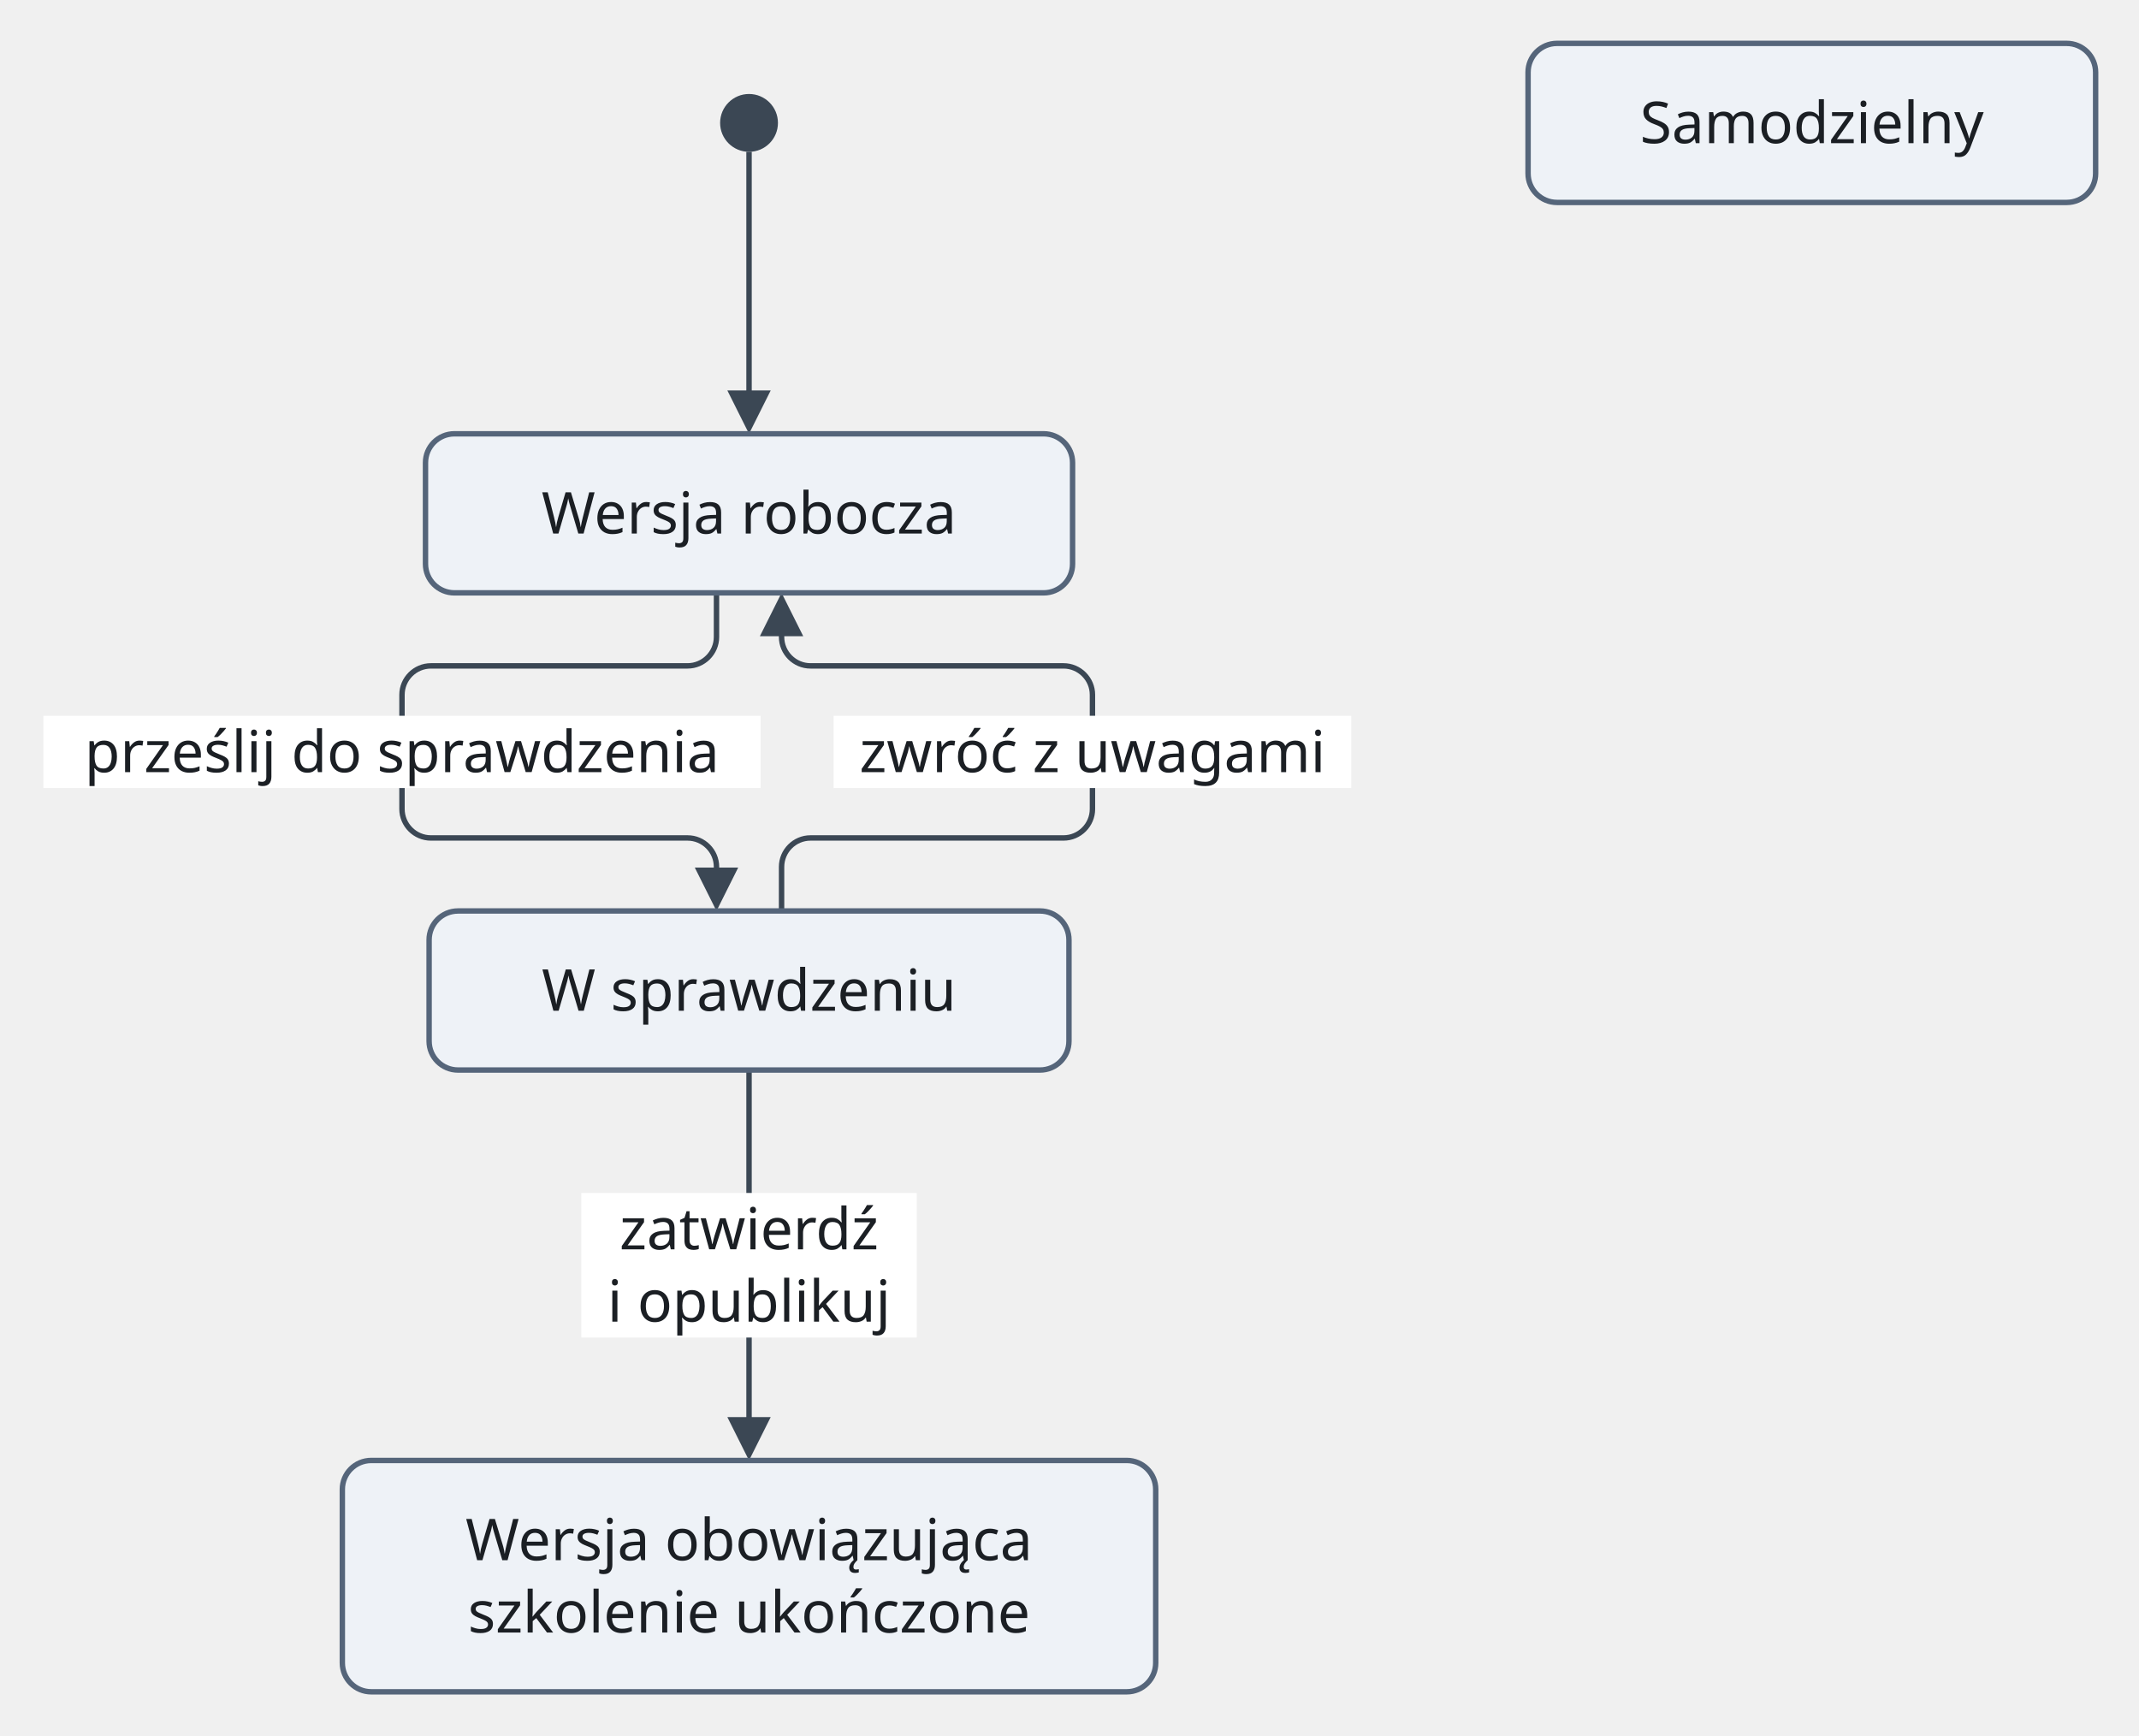
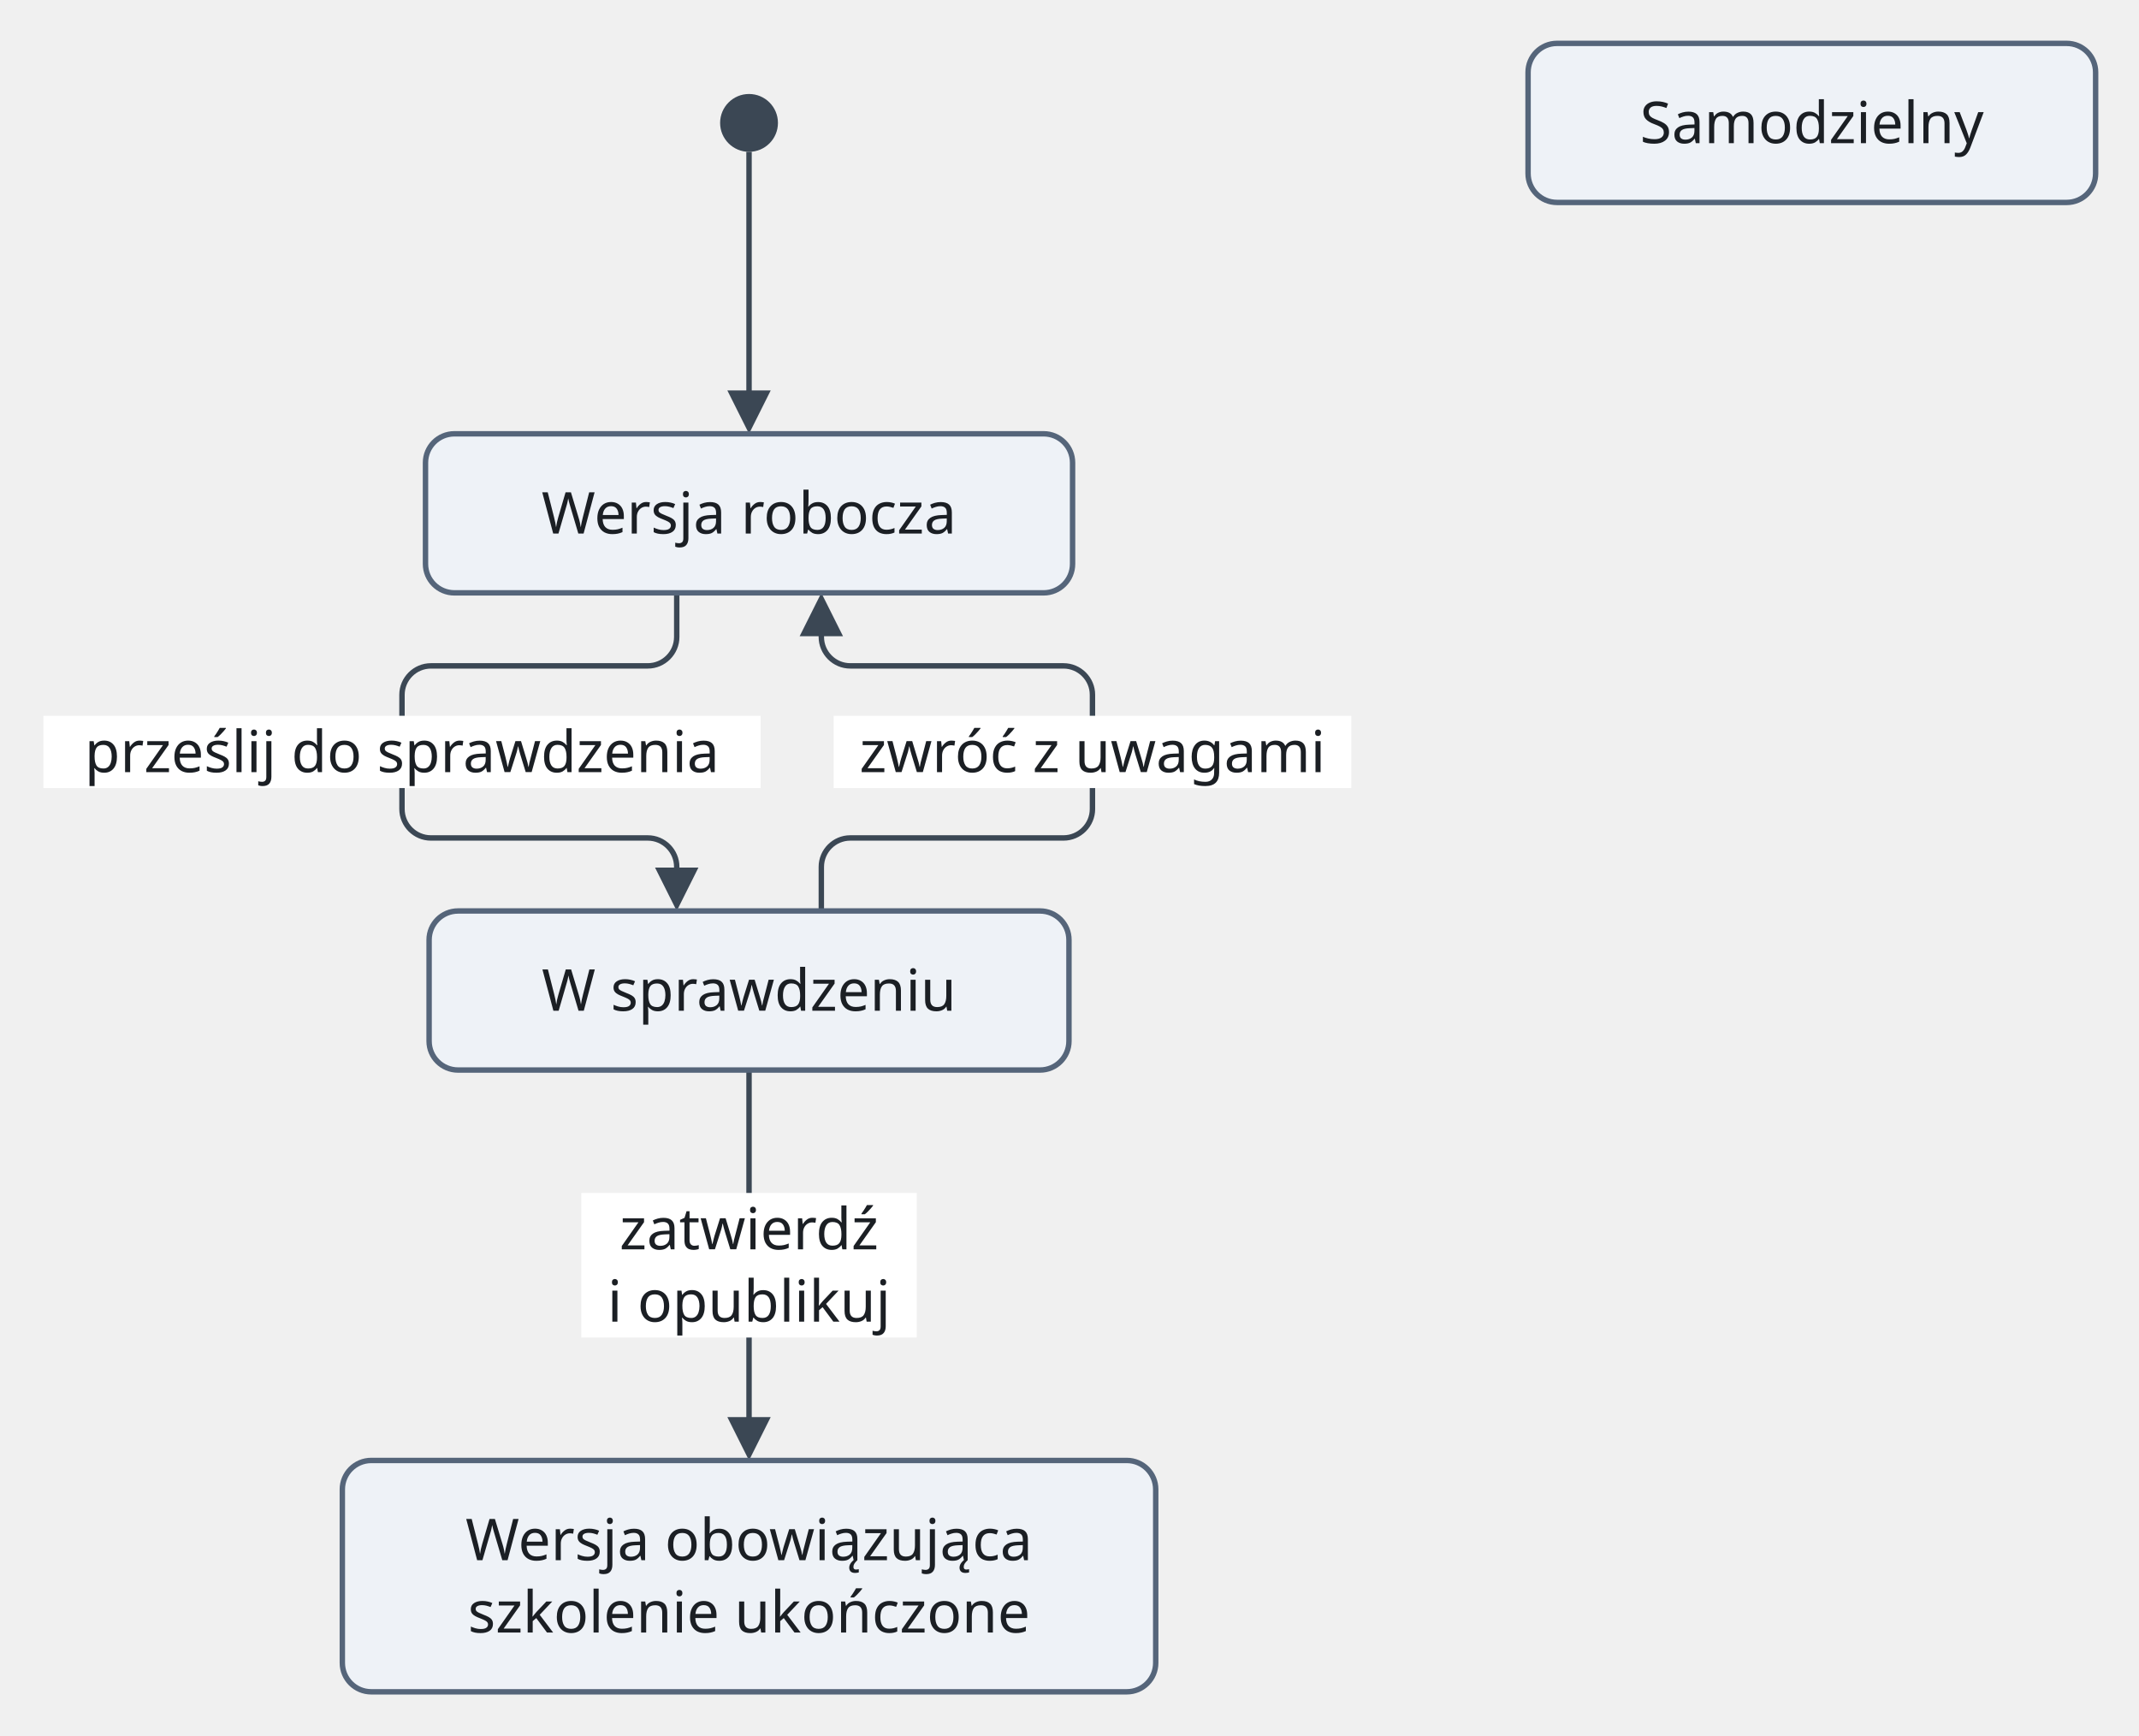
<svg xmlns="http://www.w3.org/2000/svg" version="1.1" width="591.7" height="480" viewBox="-11.2 -12 591.7 480" role="img" font-family="Recursive, sans-serif" font-size="16">
  <path class="edge" d="M196 30 L196 44 L196 76 L196 99.6" fill="none" stroke="#3b4754" stroke-width="1.5" />
-   <path class="edge" d="M187 152 L187 164.2 C187 168.6 183.4 172.2 179 172.2 L108 172.2 C103.6 172.2 100 175.8 100 180.2 L100 184 L100 208 L100 211.8 C100 216.2 103.6 219.8 108 219.8 L179 219.8 C183.4 219.8 187 223.4 187 227.8 L187 231.6" fill="none" stroke="#3b4754" stroke-width="1.5" />
-   <path class="edge" d="M205 160.4 L205 164.2 C205 168.6 208.6 172.2 213 172.2 L283 172.2 C287.4 172.2 291 175.8 291 180.2 L291 184 L291 208 L291 211.8 C291 216.2 287.4 219.8 283 219.8 L213 219.8 C208.6 219.8 205 223.4 205 227.8 L205 240" fill="none" stroke="#3b4754" stroke-width="1.5" />
+   <path class="edge" d="M176 152 L176 164.2 C176 168.6 172.4 172.2 168 172.2 L108 172.2 C103.6 172.2 100 175.8 100 180.2 L100 184 L100 208 L100 211.8 C100 216.2 103.6 219.8 108 219.8 L168 219.8 C172.4 219.8 176 223.4 176 227.8 L176 231.6" fill="none" stroke="#3b4754" stroke-width="1.5" />
+   <path class="edge" d="M216 160.4 L216 164.2 C216 168.6 219.6 172.2 224 172.2 L283 172.2 C287.4 172.2 291 175.8 291 180.2 L291 184 L291 208 L291 211.8 C291 216.2 287.4 219.8 283 219.8 L224 219.8 C219.6 219.8 216 223.4 216 227.8 L216 240" fill="none" stroke="#3b4754" stroke-width="1.5" />
  <path class="edge" d="M196 284 L196 316 L196 360 L196 383.6" fill="none" stroke="#3b4754" stroke-width="1.5" />
  <rect class="edge-label-background" x="0.8" y="186" width="198.4" height="20" fill="#ffffff" />
  <rect class="edge-label-background" x="219.4" y="186" width="143.2" height="20" fill="#ffffff" />
  <rect class="edge-label-background" x="149.6" y="318" width="92.8" height="40" fill="#ffffff" />
  <polygon class="arrowhead" points="196,108 190,96 202,96" fill="#3b4754" />
-   <polygon class="arrowhead" points="187,240 181,228 193,228" fill="#3b4754" />
-   <polygon class="arrowhead" points="205,152 211,164 199,164" fill="#3b4754" />
+   <polygon class="arrowhead" points="176,240 170,228 182,228" fill="#3b4754" />
+   <polygon class="arrowhead" points="216,152 222,164 210,164" fill="#3b4754" />
  <polygon class="arrowhead" points="196,392 190,380 202,380" fill="#3b4754" />
  <circle class="node" cx="196" cy="22" r="8" fill="#3b4754" />
  <rect class="node" x="411.5" y="0" width="157" height="44" rx="8" fill="#eef2f7" stroke="#55657a" stroke-width="1.5" />
  <rect class="node" x="106.5" y="108" width="179" height="44" rx="8" fill="#eef2f7" stroke="#55657a" stroke-width="1.5" />
  <rect class="node" x="107.5" y="240" width="177" height="44" rx="8" fill="#eef2f7" stroke="#55657a" stroke-width="1.5" />
  <rect class="node" x="83.5" y="392" width="225" height="64" rx="8" fill="#eef2f7" stroke="#55657a" stroke-width="1.5" />
  <text class="node-label" x="490" y="27.6" text-anchor="middle" fill="#1b1f24">Samodzielny</text>
  <text class="node-label" x="196" y="135.6" text-anchor="middle" fill="#1b1f24">Wersja robocza</text>
  <text class="node-label" x="196" y="267.6" text-anchor="middle" fill="#1b1f24">W sprawdzeniu</text>
  <text class="node-label" x="196" y="419.6" text-anchor="middle" fill="#1b1f24">Wersja obowiązująca</text>
  <text class="node-label" x="196" y="439.6" text-anchor="middle" fill="#1b1f24">szkolenie ukończone</text>
  <text class="edge-label" x="100" y="201.6" text-anchor="middle" fill="#1b1f24">prześlij do sprawdzenia</text>
  <text class="edge-label" x="291" y="201.6" text-anchor="middle" fill="#1b1f24">zwróć z uwagami</text>
  <text class="edge-label" x="196" y="333.6" text-anchor="middle" fill="#1b1f24">zatwierdź</text>
  <text class="edge-label" x="196" y="353.6" text-anchor="middle" fill="#1b1f24">i opublikuj</text>
</svg>
